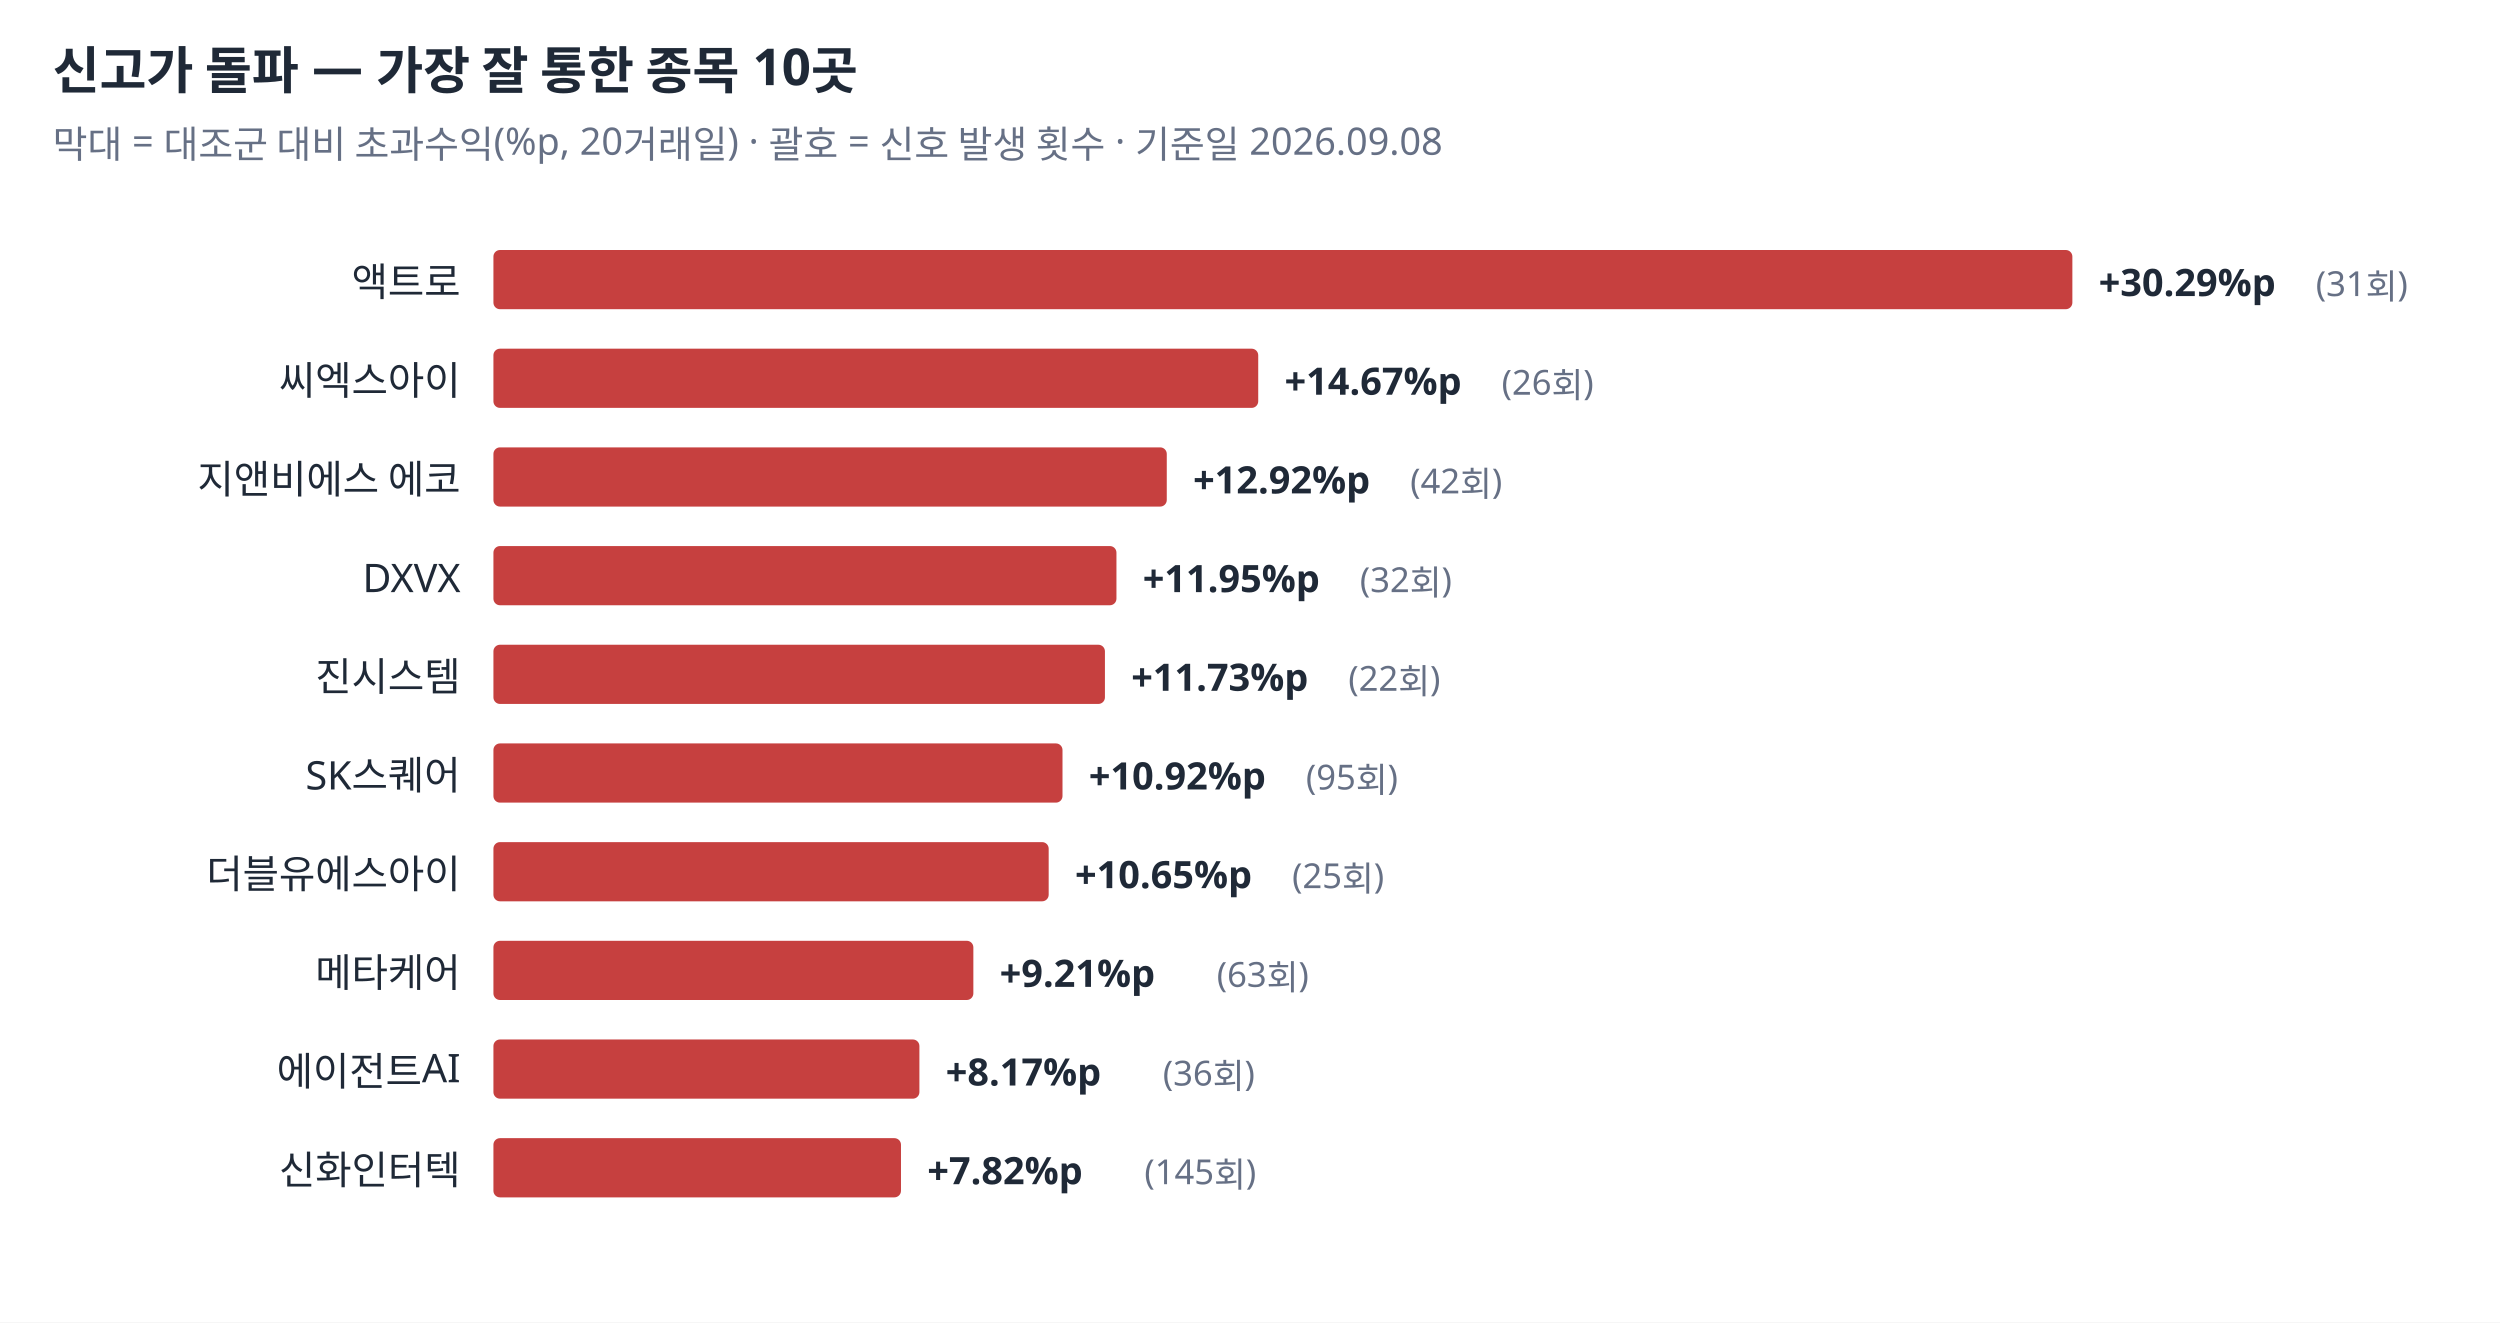
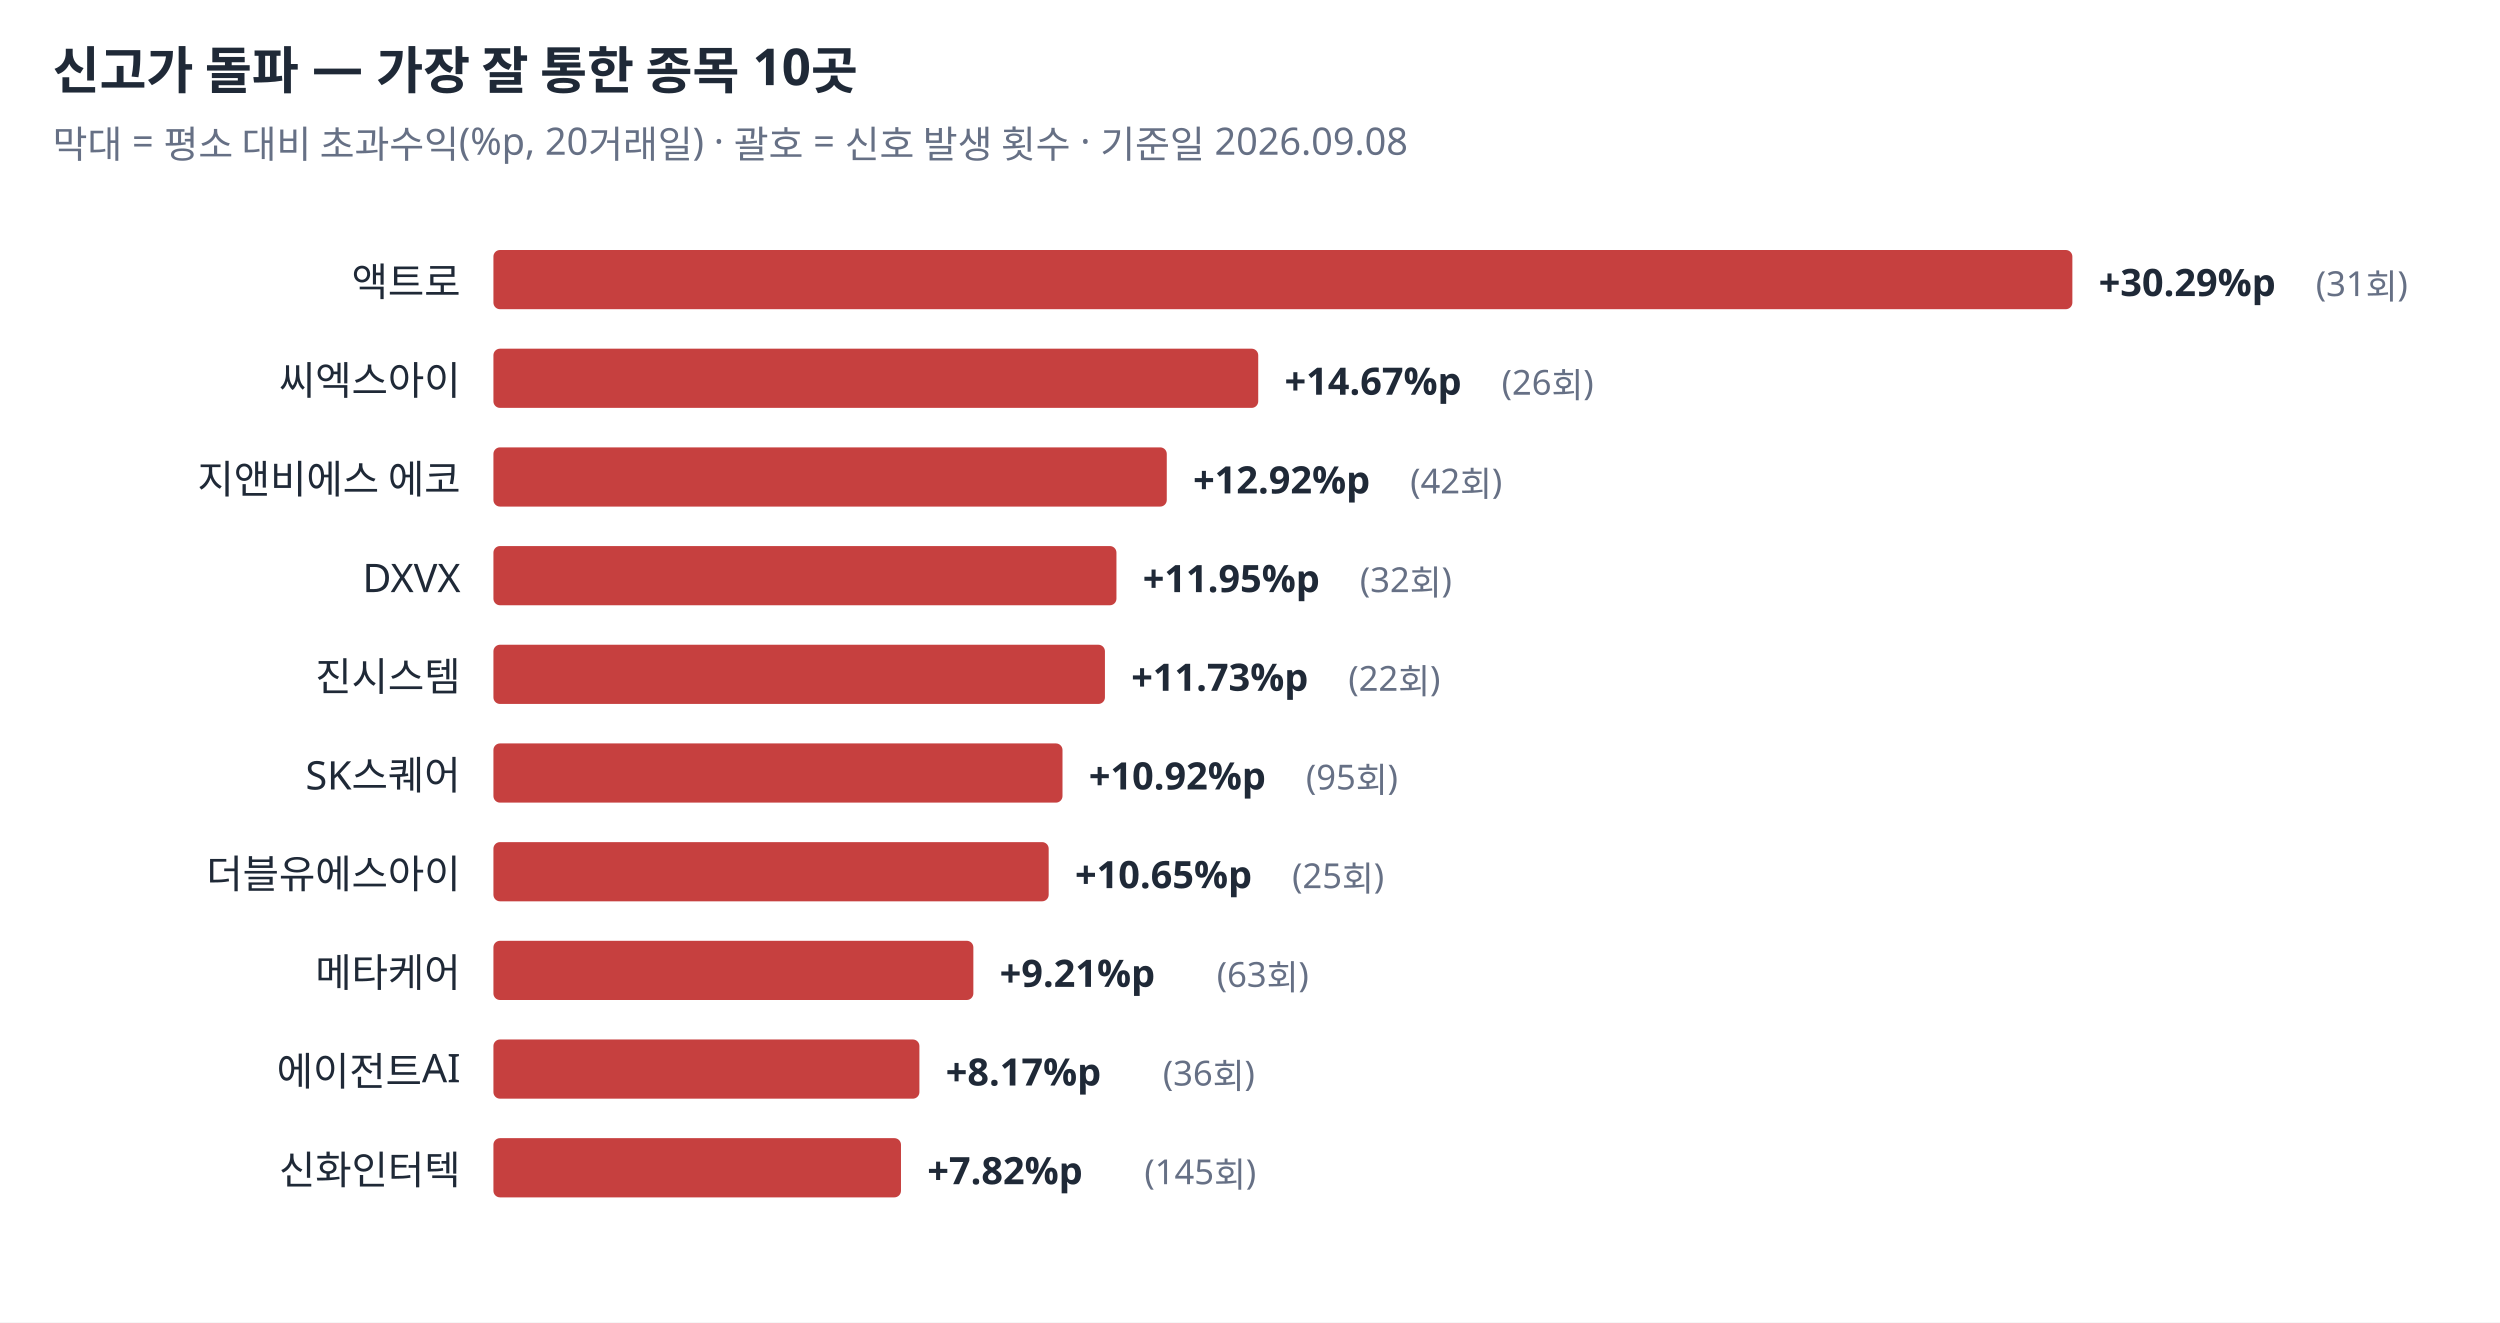
<svg xmlns="http://www.w3.org/2000/svg" viewBox="0 0 760 402" width="760" height="402" font-family="Malgun Gothic, 맑은 고딕, sans-serif">
  <rect width="760" height="402" fill="#FFFFFF" />
  <text x="16" y="27" font-size="15.5" font-weight="700" fill="#1F2937">신고가 돌파 — 가장 잘 통한 종목 10곳</text>
-   <text x="16" y="48" font-size="11.5" fill="#667085">막대 = 대조군 대비 초과수익(%p, 20거래일) · 괄호 = 신호 발생 횟수 · 기준일 2026.09.08</text>
+   <text x="16" y="48" font-size="11.5" fill="#667085">막대 = 평소 대비 초과수익(%p, 20거래일) · 괄호 = 신호 발생 횟수 · 기준일 2026.09.08</text>
  <text x="140" y="90" font-size="12" text-anchor="end" fill="#1F2937">액트로</text>
  <rect x="150" y="76" width="480.0" height="18" fill="#C6403F" rx="2" />
  <text x="638.0" y="90" font-size="11.5" font-weight="700" fill="#1F2937">+30.29%p</text>
  <text x="704.0" y="90" font-size="10.5" fill="#667085">(31회)</text>
  <text x="140" y="120" font-size="12" text-anchor="end" fill="#1F2937">씨엑스아이</text>
  <rect x="150" y="106" width="232.5" height="18" fill="#C6403F" rx="2" />
  <text x="390.5" y="120" font-size="11.5" font-weight="700" fill="#1F2937">+14.67%p</text>
  <text x="456.5" y="120" font-size="10.5" fill="#667085">(26회)</text>
  <text x="140" y="150" font-size="12" text-anchor="end" fill="#1F2937">지앤비에스 에코</text>
  <rect x="150" y="136" width="204.7" height="18" fill="#C6403F" rx="2" />
  <text x="362.7" y="150" font-size="11.5" font-weight="700" fill="#1F2937">+12.92%p</text>
  <text x="428.7" y="150" font-size="10.5" fill="#667085">(42회)</text>
  <text x="140" y="180" font-size="12" text-anchor="end" fill="#1F2937">DXVX</text>
  <rect x="150" y="166" width="189.4" height="18" fill="#C6403F" rx="2" />
  <text x="347.4" y="180" font-size="11.5" font-weight="700" fill="#1F2937">+11.95%p</text>
  <text x="413.4" y="180" font-size="10.5" fill="#667085">(32회)</text>
  <text x="140" y="210" font-size="12" text-anchor="end" fill="#1F2937">진시스템</text>
  <rect x="150" y="196" width="185.9" height="18" fill="#C6403F" rx="2" />
  <text x="343.9" y="210" font-size="11.5" font-weight="700" fill="#1F2937">+11.73%p</text>
  <text x="409.9" y="210" font-size="10.5" fill="#667085">(22회)</text>
  <text x="140" y="240" font-size="12" text-anchor="end" fill="#1F2937">SK스퀘어</text>
  <rect x="150" y="226" width="173.0" height="18" fill="#C6403F" rx="2" />
  <text x="331.0" y="240" font-size="11.5" font-weight="700" fill="#1F2937">+10.92%p</text>
  <text x="397.0" y="240" font-size="10.5" fill="#667085">(95회)</text>
  <text x="140" y="270" font-size="12" text-anchor="end" fill="#1F2937">더블유에스아이</text>
  <rect x="150" y="256" width="168.8" height="18" fill="#C6403F" rx="2" />
  <text x="326.8" y="270" font-size="11.5" font-weight="700" fill="#1F2937">+10.65%p</text>
  <text x="392.8" y="270" font-size="10.5" fill="#667085">(25회)</text>
  <text x="140" y="300" font-size="12" text-anchor="end" fill="#1F2937">메타케어</text>
  <rect x="150" y="286" width="145.9" height="18" fill="#C6403F" rx="2" />
  <text x="303.9" y="300" font-size="11.5" font-weight="700" fill="#1F2937">+9.21%p</text>
  <text x="369.9" y="300" font-size="10.5" fill="#667085">(63회)</text>
  <text x="140" y="330" font-size="12" text-anchor="end" fill="#1F2937">에이전트AI</text>
  <rect x="150" y="316" width="129.5" height="18" fill="#C6403F" rx="2" />
  <text x="287.5" y="330" font-size="11.5" font-weight="700" fill="#1F2937">+8.17%p</text>
  <text x="353.5" y="330" font-size="10.5" fill="#667085">(36회)</text>
  <text x="140" y="360" font-size="12" text-anchor="end" fill="#1F2937">신화인터텍</text>
  <rect x="150" y="346" width="123.9" height="18" fill="#C6403F" rx="2" />
  <text x="281.9" y="360" font-size="11.5" font-weight="700" fill="#1F2937">+7.82%p</text>
  <text x="347.9" y="360" font-size="10.5" fill="#667085">(145회)</text>
</svg>
